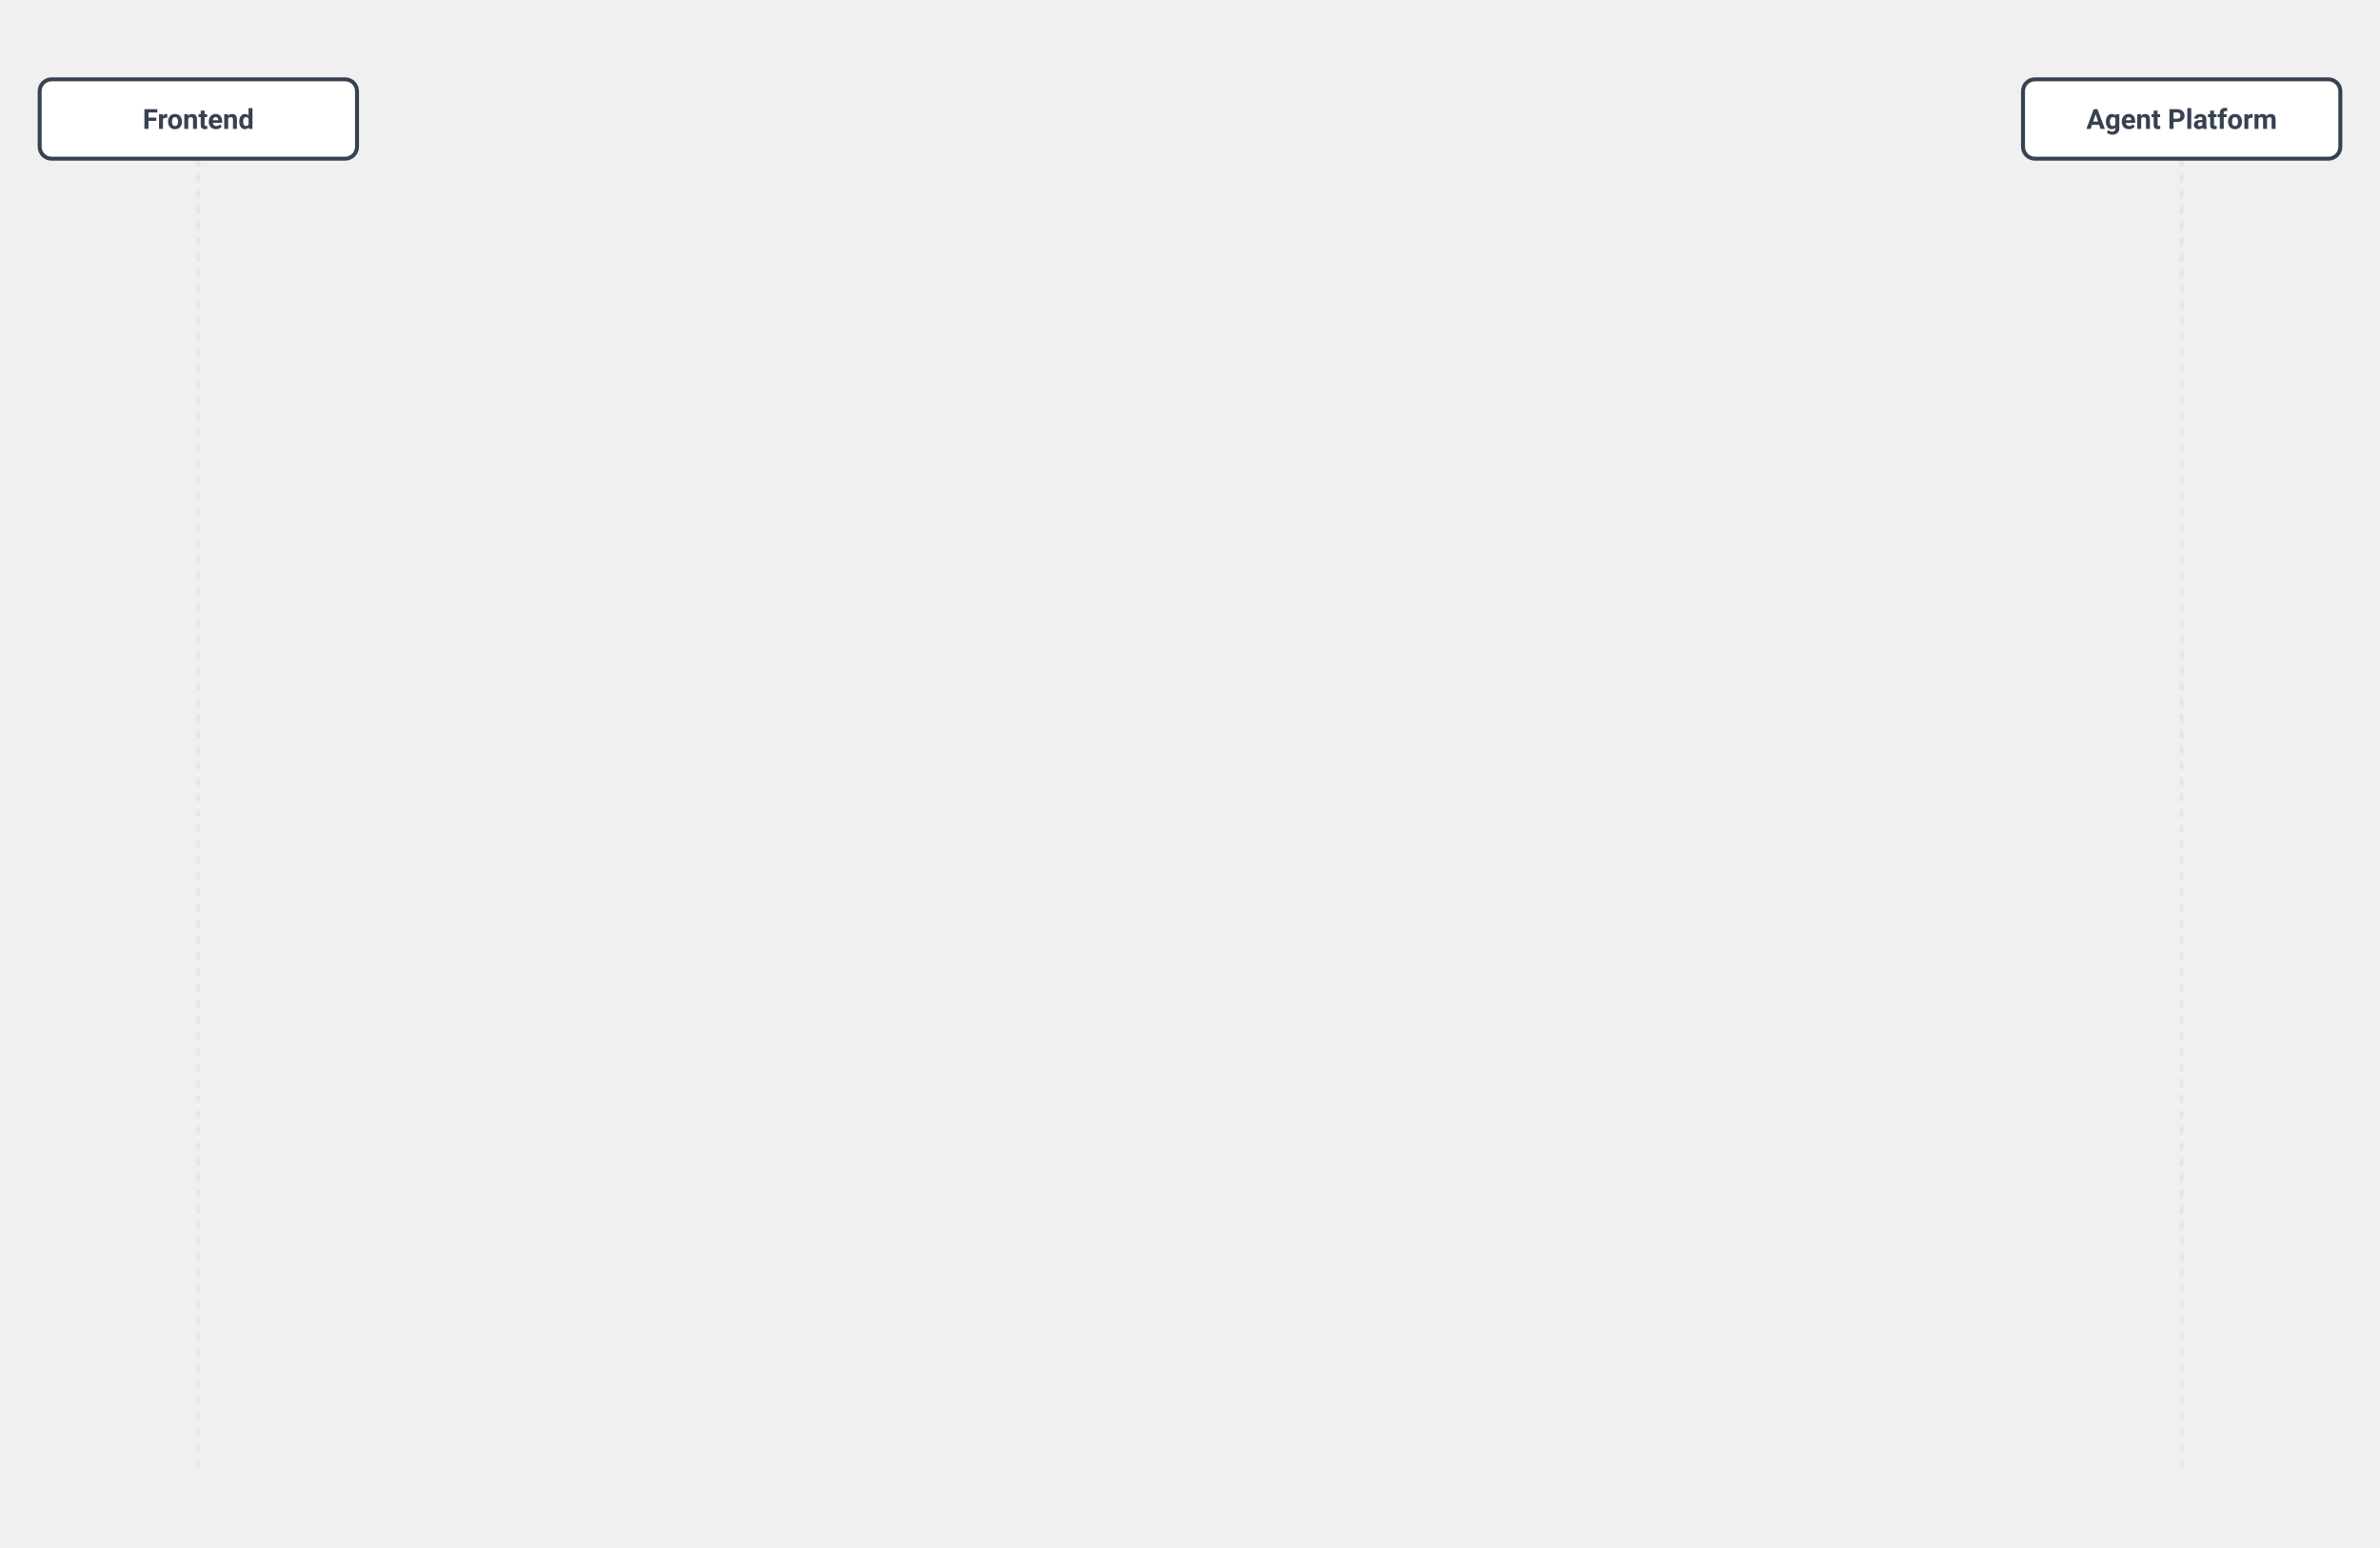
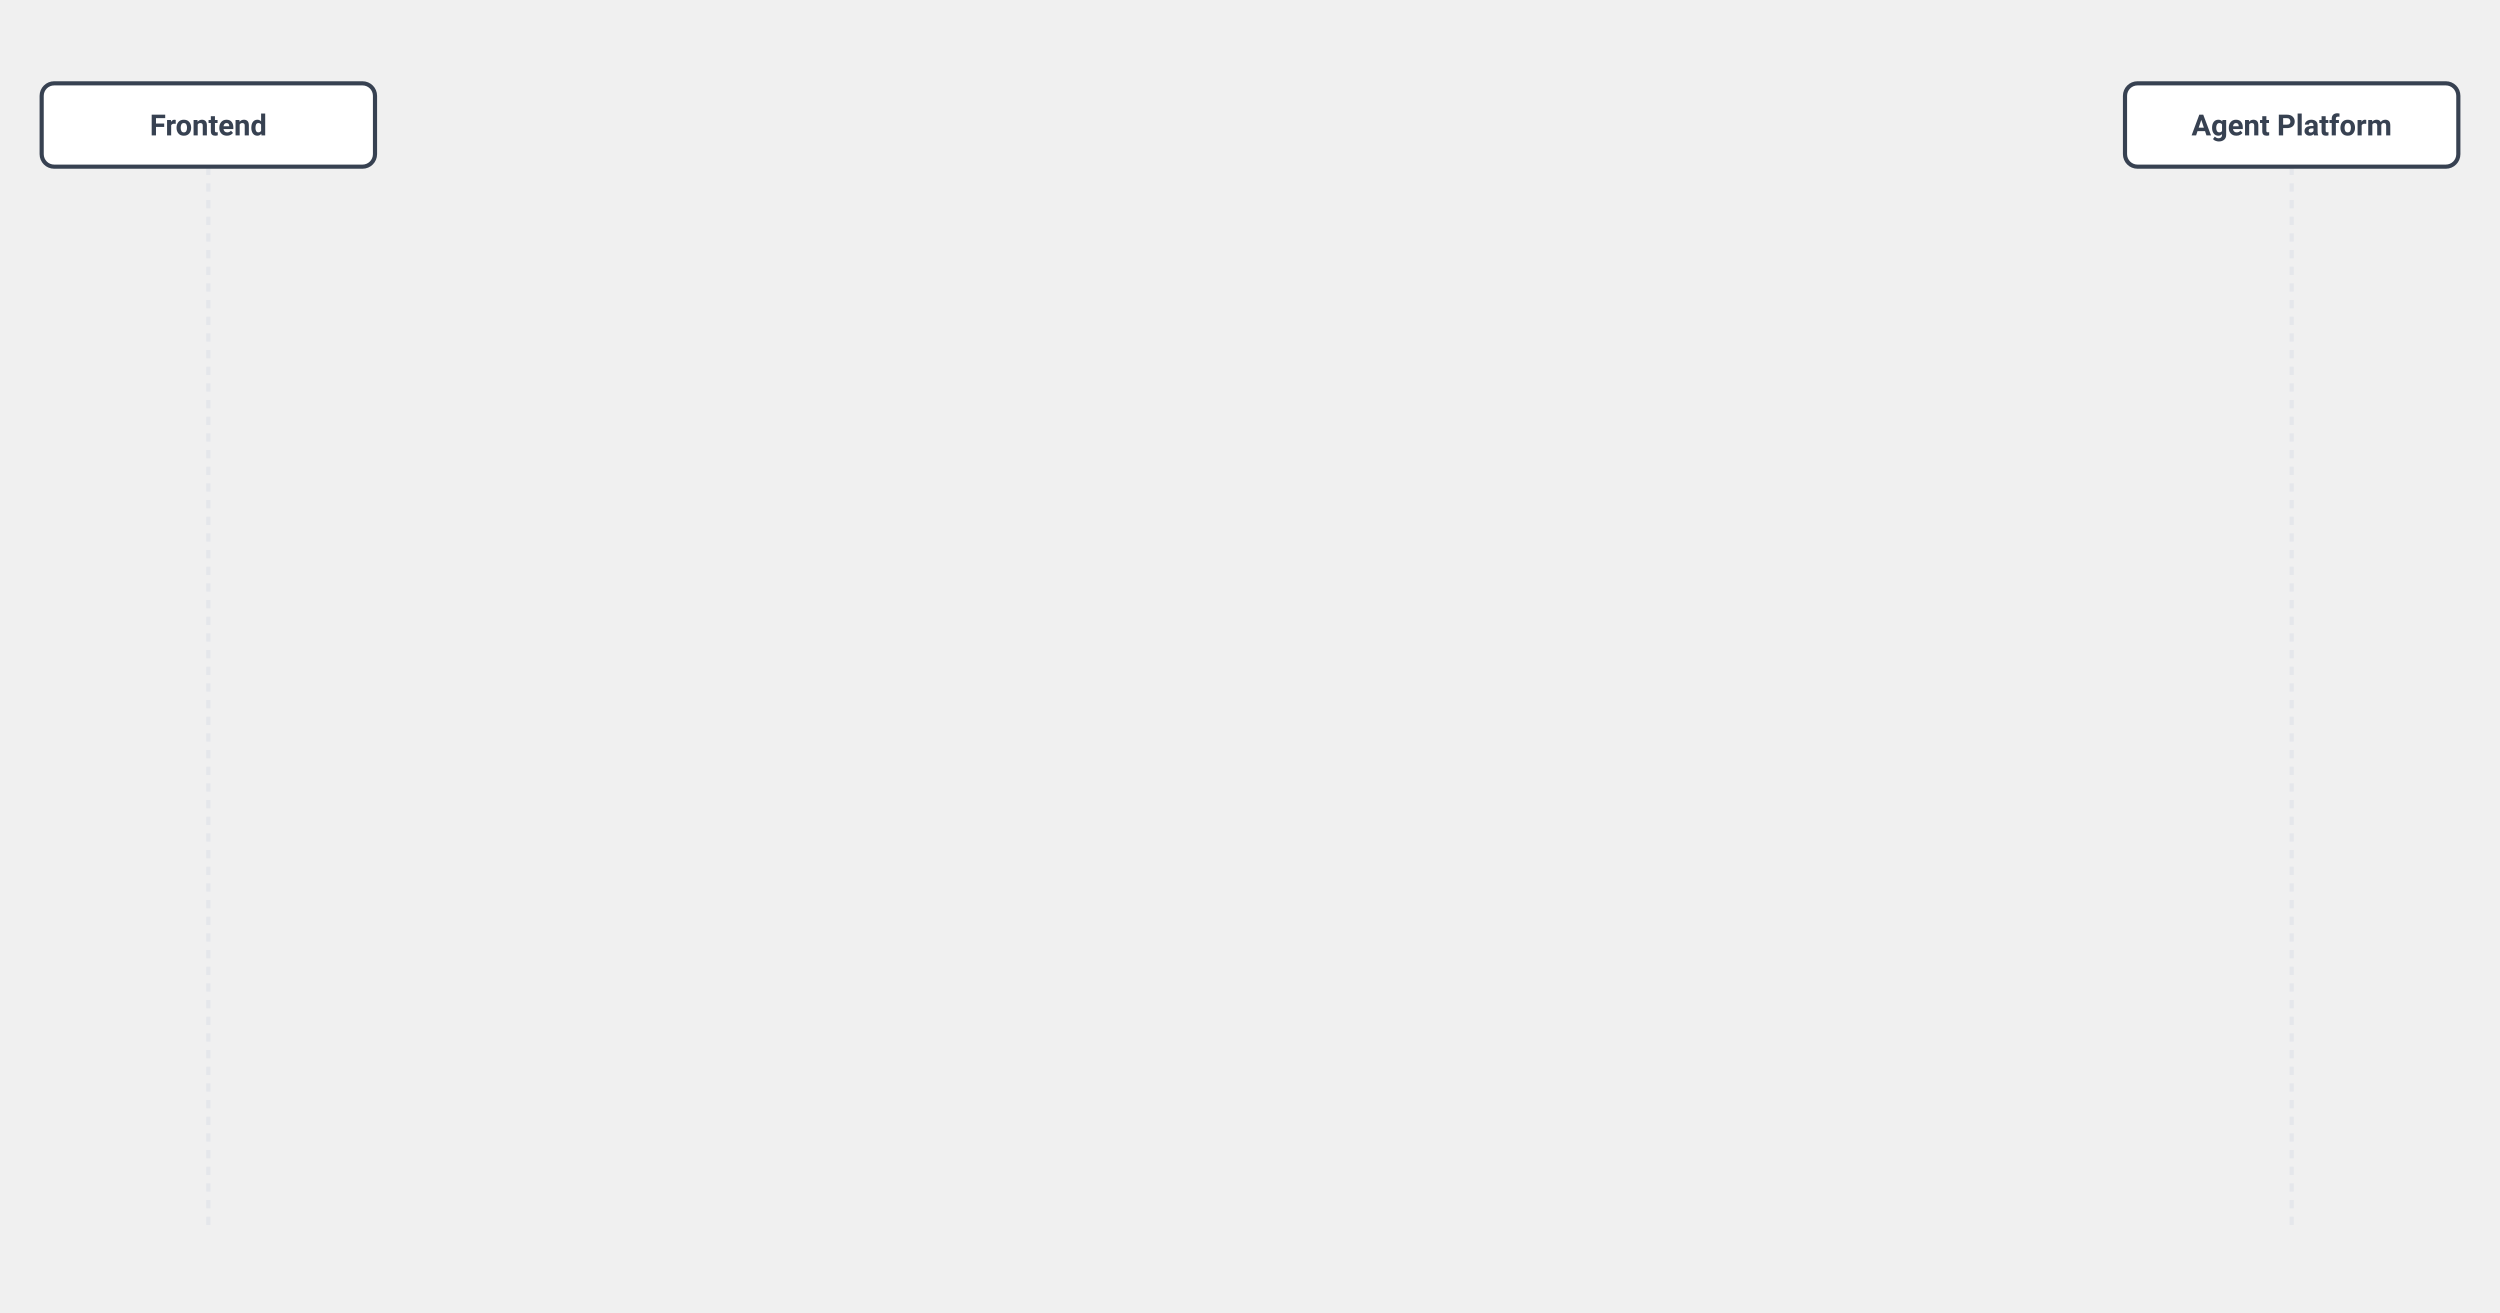
- <svg xmlns="http://www.w3.org/2000/svg" viewBox="0 0 1200 780" width="100%" height="100%" style="background-color: #FFFFFF; font-family: -apple-system, BlinkMacSystemFont, 'Segoe UI', Roboto, Helvetica, Arial, sans-serif;">
+ <svg xmlns="http://www.w3.org/2000/svg" viewBox="0 0 1200 630" width="100%" height="100%" style="background-color: #FFFFFF; font-family: -apple-system, BlinkMacSystemFont, 'Segoe UI', Roboto, Helvetica, Arial, sans-serif;">
  <defs>
    <marker id="arrow-tool" viewBox="0 0 10 10" refX="10" refY="5" markerWidth="6" markerHeight="6" orient="auto">
      <path d="M0 0 L10 5 L0 10 z" fill="#D6A05E" />
    </marker>
    <marker id="arrow-artifact" viewBox="0 0 10 10" refX="10" refY="5" markerWidth="6" markerHeight="6" orient="auto">
      <path d="M0 0 L10 5 L0 10 z" fill="#D5A774" />
    </marker>
    <style>
      .lifeline { stroke: #E5E7EB; stroke-width: 2; stroke-dasharray: 4 4; }
      .entity { fill: #FFFFFF; stroke: #374151; stroke-width: 2; rx: 6; }
      .entity-text { fill: #374151; font-size: 14px; font-weight: 700; text-anchor: middle; }
      .label { font-size: 13px; font-weight: 700; text-anchor: middle; }
      .code { fill: #6B7280; font-size: 12px; font-family: monospace; text-anchor: middle; }
      .tool { stroke: #D6A05E; fill: none; stroke-width: 2; stroke-dasharray: 6 4; }
      .artifact { stroke: #D5A774; fill: none; stroke-width: 2; stroke-dasharray: 6 4; }
      .label-tool { fill: #D6A05E; }
      .label-artifact { fill: #D5A774; }
    </style>
  </defs>
-   <line class="lifeline" x1="100" y1="80" x2="100" y2="740" />
-   <line class="lifeline" x1="1100" y1="80" x2="1100" y2="740" />
+   <line class="lifeline" x1="100" y1="80" x2="100" y2="590" />
+   <line class="lifeline" x1="1100" y1="80" x2="1100" y2="590" />
  <rect class="entity" x="20" y="40" width="160" height="40" />
  <text class="entity-text" x="100" y="65">Frontend</text>
  <rect class="entity" x="1020" y="40" width="160" height="40" />
  <text class="entity-text" x="1100" y="65">Agent Platform</text>
  <g opacity="0">
    <animate attributeName="opacity" begin="0s" dur="0.25s" from="0" to="1" fill="freeze" />
    <path class="tool" d="M1100 160 L100 160" marker-end="url(#arrow-tool)" />
    <text class="label label-tool" x="600" y="152">[SSE] tool.start (工具开始，准备发布产物)</text>
    <text class="code" x="600" y="176">data: {"type":"tool.start","toolId":"tool_publish_1","runId":"mnzmv63s","toolName":"_artifact_publish_"}</text>
  </g>
  <g opacity="0">
    <animate attributeName="opacity" begin="0.8s" dur="0.25s" from="0" to="1" fill="freeze" />
-     <path class="tool" d="M1100 250 L100 250" marker-end="url(#arrow-tool)" />
-     <text class="label label-tool" x="600" y="242">[SSE] tool.args (工具参数里声明多个产物)</text>
-     <text class="code" x="600" y="266">data: {"type":"tool.args","toolId":"tool_publish_1","delta":"{\"artifacts\":[{\"path\":\"/workspace/reports/final-report.md\"},{\"path\":\"/workspace/reports/summary.md\"}]}"}</text>
+     <path class="tool" d="M1100 220 L100 220" marker-end="url(#arrow-tool)" />
+     <text class="label label-tool" x="600" y="212">[SSE] tool.args (工具参数里声明多个产物)</text>
+     <text class="code" x="600" y="236">data: {"type":"tool.args","toolId":"tool_publish_1","delta":"{\"artifacts\":[{\"path\":\"/workspace/reports/final-report.md\"},{\"path\":\"/workspace/reports/summary.md\"}]}"}</text>
  </g>
  <g opacity="0">
    <animate attributeName="opacity" begin="1.6s" dur="0.25s" from="0" to="1" fill="freeze" />
-     <path class="tool" d="M1100 340 L100 340" marker-end="url(#arrow-tool)" />
-     <text class="label label-tool" x="600" y="332">[SSE] tool.end (工具参数结束)</text>
-     <text class="code" x="600" y="356">data: {"type":"tool.end","toolId":"tool_publish_1"}</text>
+     <path class="tool" d="M1100 280 L100 280" marker-end="url(#arrow-tool)" />
+     <text class="label label-tool" x="600" y="272">[SSE] tool.end (工具参数结束)</text>
+     <text class="code" x="600" y="296">data: {"type":"tool.end","toolId":"tool_publish_1"}</text>
  </g>
  <g opacity="0">
    <animate attributeName="opacity" begin="2.4s" dur="0.25s" from="0" to="1" fill="freeze" />
-     <path class="tool" d="M1100 430 L100 430" marker-end="url(#arrow-tool)" />
-     <text class="label label-tool" x="600" y="422">[SSE] tool.result (工具结果完成后开始发布产物)</text>
-     <text class="code" x="600" y="446">data: {"type":"tool.result","toolId":"tool_publish_1","result":"{\"ok\":true,\"artifacts\":[\"asset_001\",\"asset_002\"]}"}</text>
+     <path class="tool" d="M1100 340 L100 340" marker-end="url(#arrow-tool)" />
+     <text class="label label-tool" x="600" y="332">[SSE] tool.result (工具结果完成后开始发布产物)</text>
+     <text class="code" x="600" y="356">data: {"type":"tool.result","toolId":"tool_publish_1","result":"{\"ok\":true,\"artifacts\":[\"asset_001\",\"asset_002\"]}"}</text>
  </g>
  <g opacity="0">
    <animate attributeName="opacity" begin="3.2s" dur="0.25s" from="0" to="1" fill="freeze" />
-     <path class="artifact" d="M1100 520 L100 520" marker-end="url(#arrow-artifact)" />
-     <text class="label label-artifact" x="600" y="512">[SSE] artifact.publish (发布第一个产物)</text>
-     <text class="code" x="600" y="536">data: {"type":"artifact.publish","artifactId":"asset_001","chatId":"chat_artifact_001","runId":"mnzmv63s","artifact":{"type":"file","name":"final-report.md"}}</text>
+     <path class="artifact" d="M1100 400 L100 400" marker-end="url(#arrow-artifact)" />
+     <text class="label label-artifact" x="600" y="392">[SSE] artifact.publish (发布第一个产物)</text>
+     <text class="code" x="600" y="416">data: {"type":"artifact.publish","artifactId":"asset_001","chatId":"chat_artifact_001","runId":"mnzmv63s","artifact":{"type":"file","name":"final-report.md"}}</text>
  </g>
  <g opacity="0">
    <animate attributeName="opacity" begin="4.0s" dur="0.25s" from="0" to="1" fill="freeze" />
-     <path class="artifact" d="M1100 610 L100 610" marker-end="url(#arrow-artifact)" />
-     <text class="label label-artifact" x="600" y="602">[SSE] artifact.publish (发布第二个产物)</text>
-     <text class="code" x="600" y="626">data: {"type":"artifact.publish","artifactId":"asset_002","chatId":"chat_artifact_001","runId":"mnzmv63s","artifact":{"type":"file","name":"summary.md"}}</text>
+     <path class="artifact" d="M1100 460 L100 460" marker-end="url(#arrow-artifact)" />
+     <text class="label label-artifact" x="600" y="452">[SSE] artifact.publish (发布第二个产物)</text>
+     <text class="code" x="600" y="476">data: {"type":"artifact.publish","artifactId":"asset_002","chatId":"chat_artifact_001","runId":"mnzmv63s","artifact":{"type":"file","name":"summary.md"}}</text>
  </g>
</svg>
